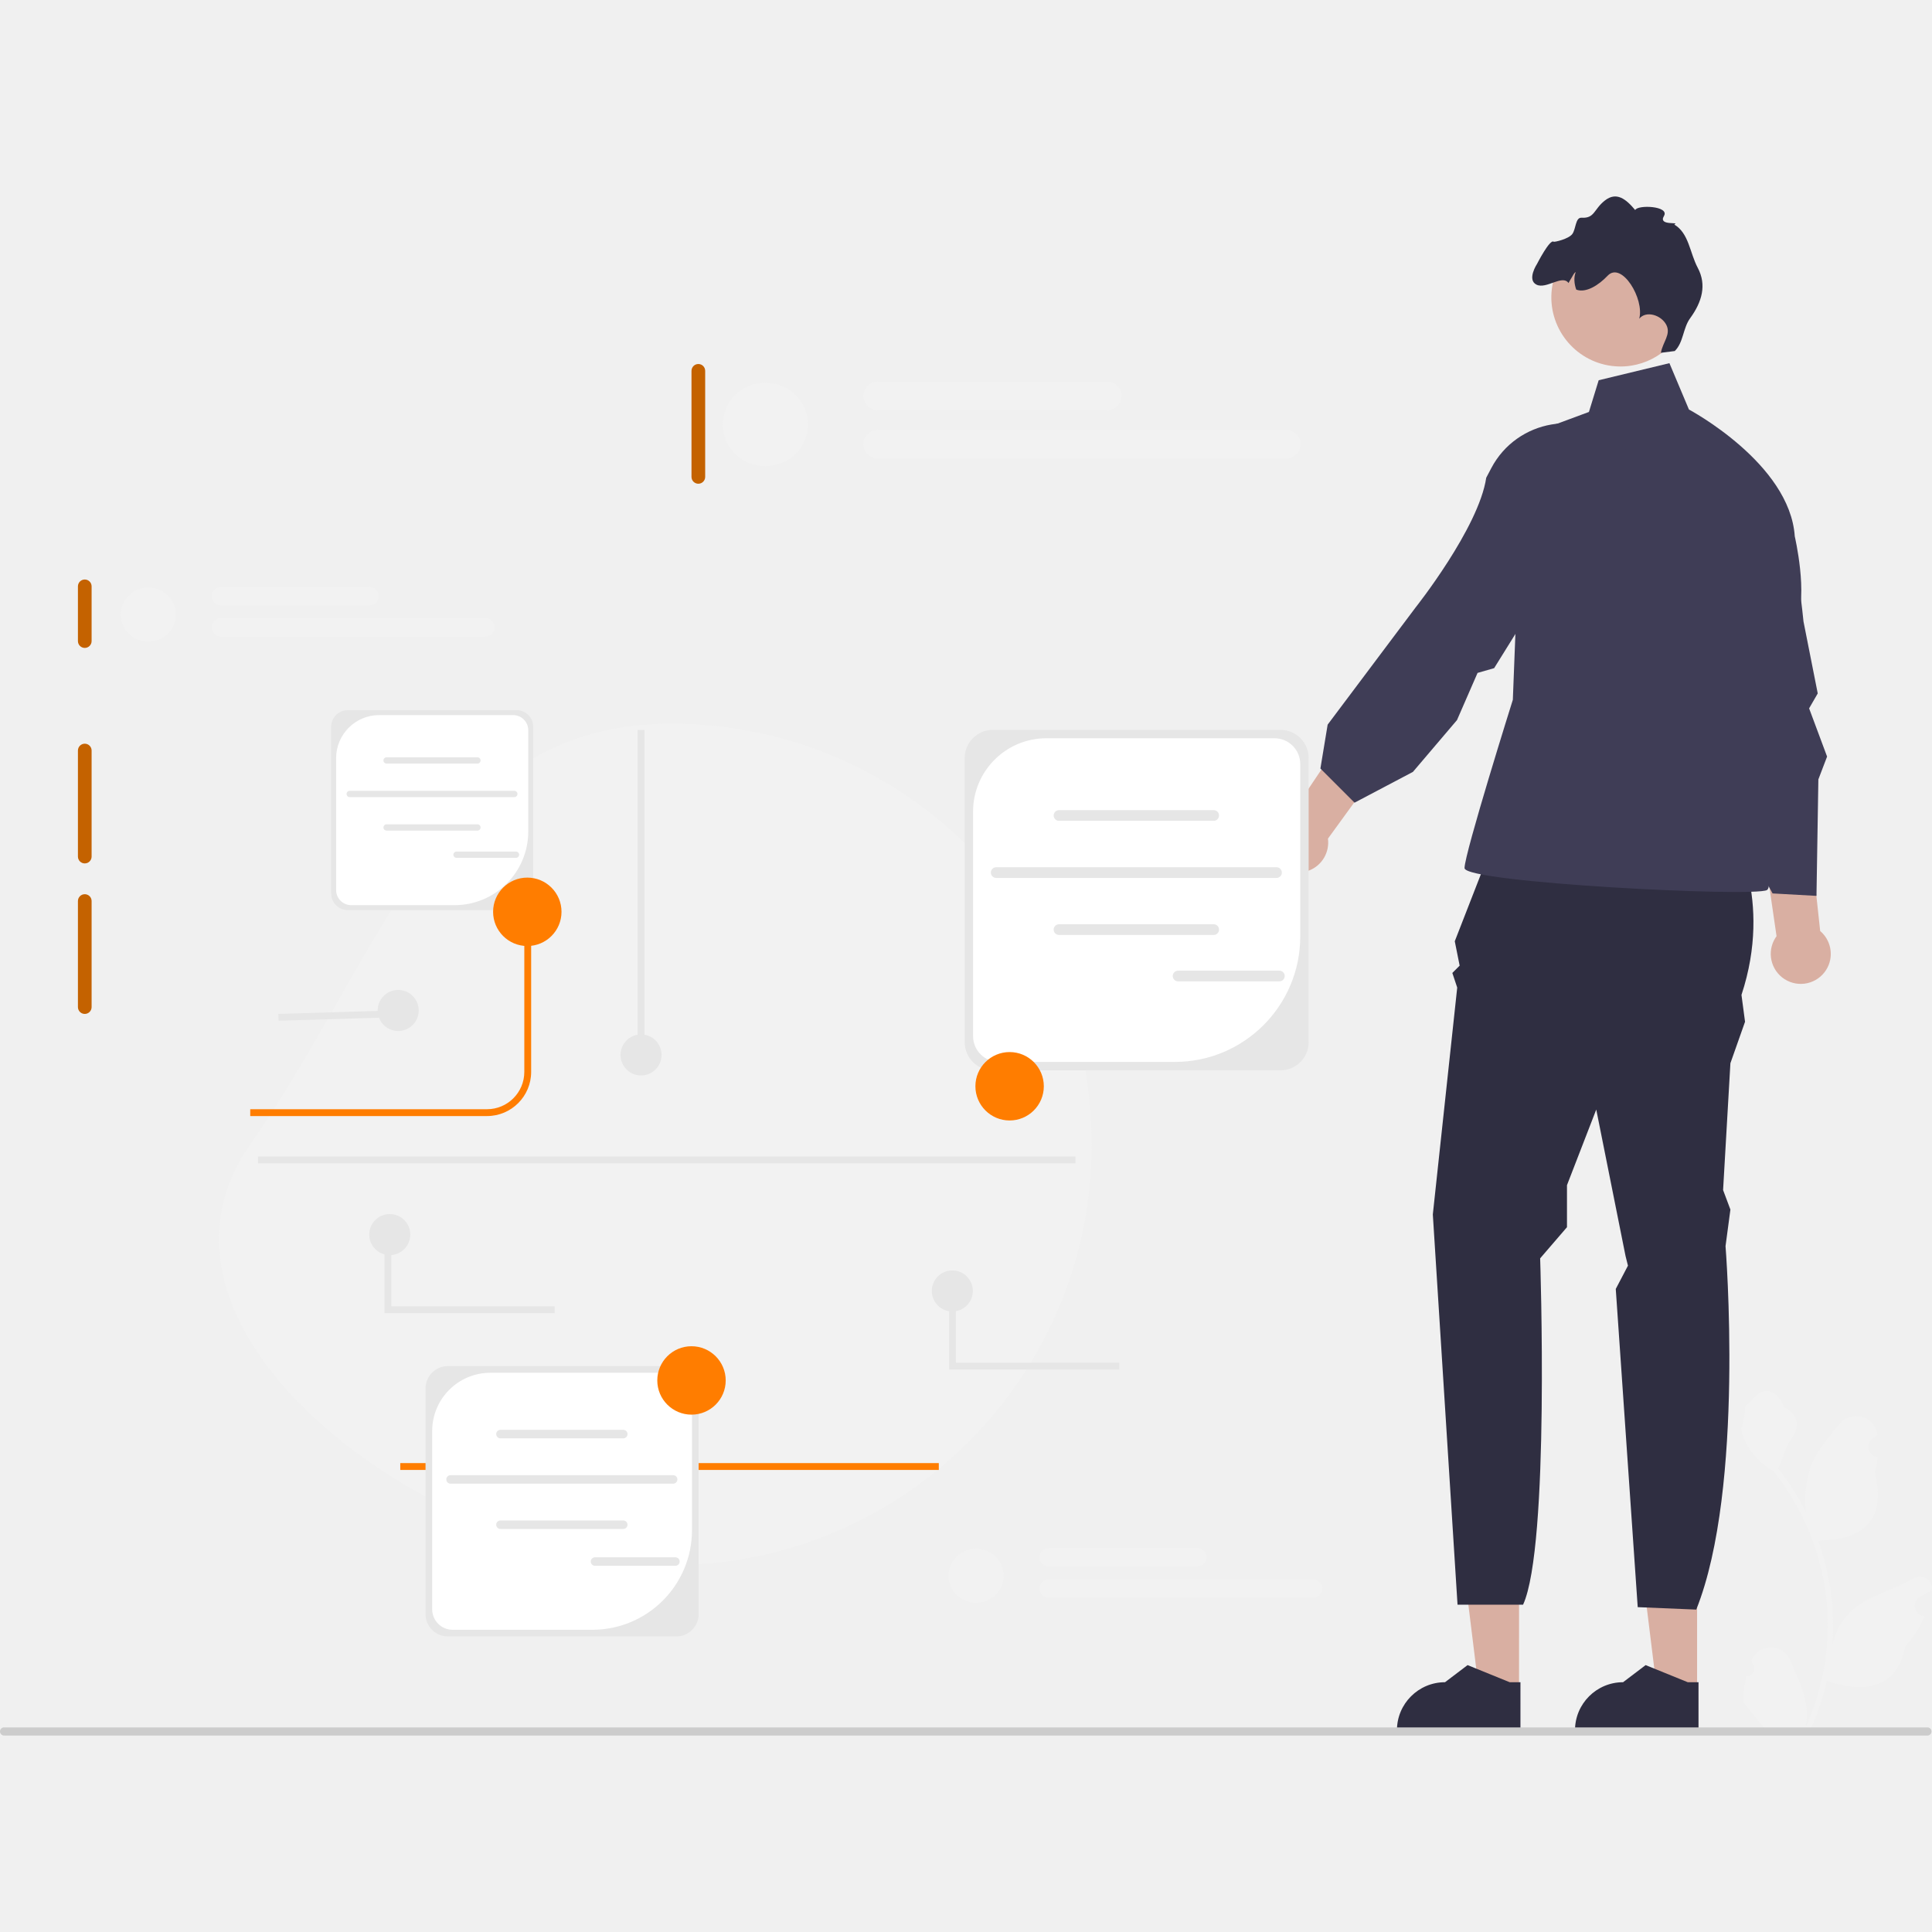
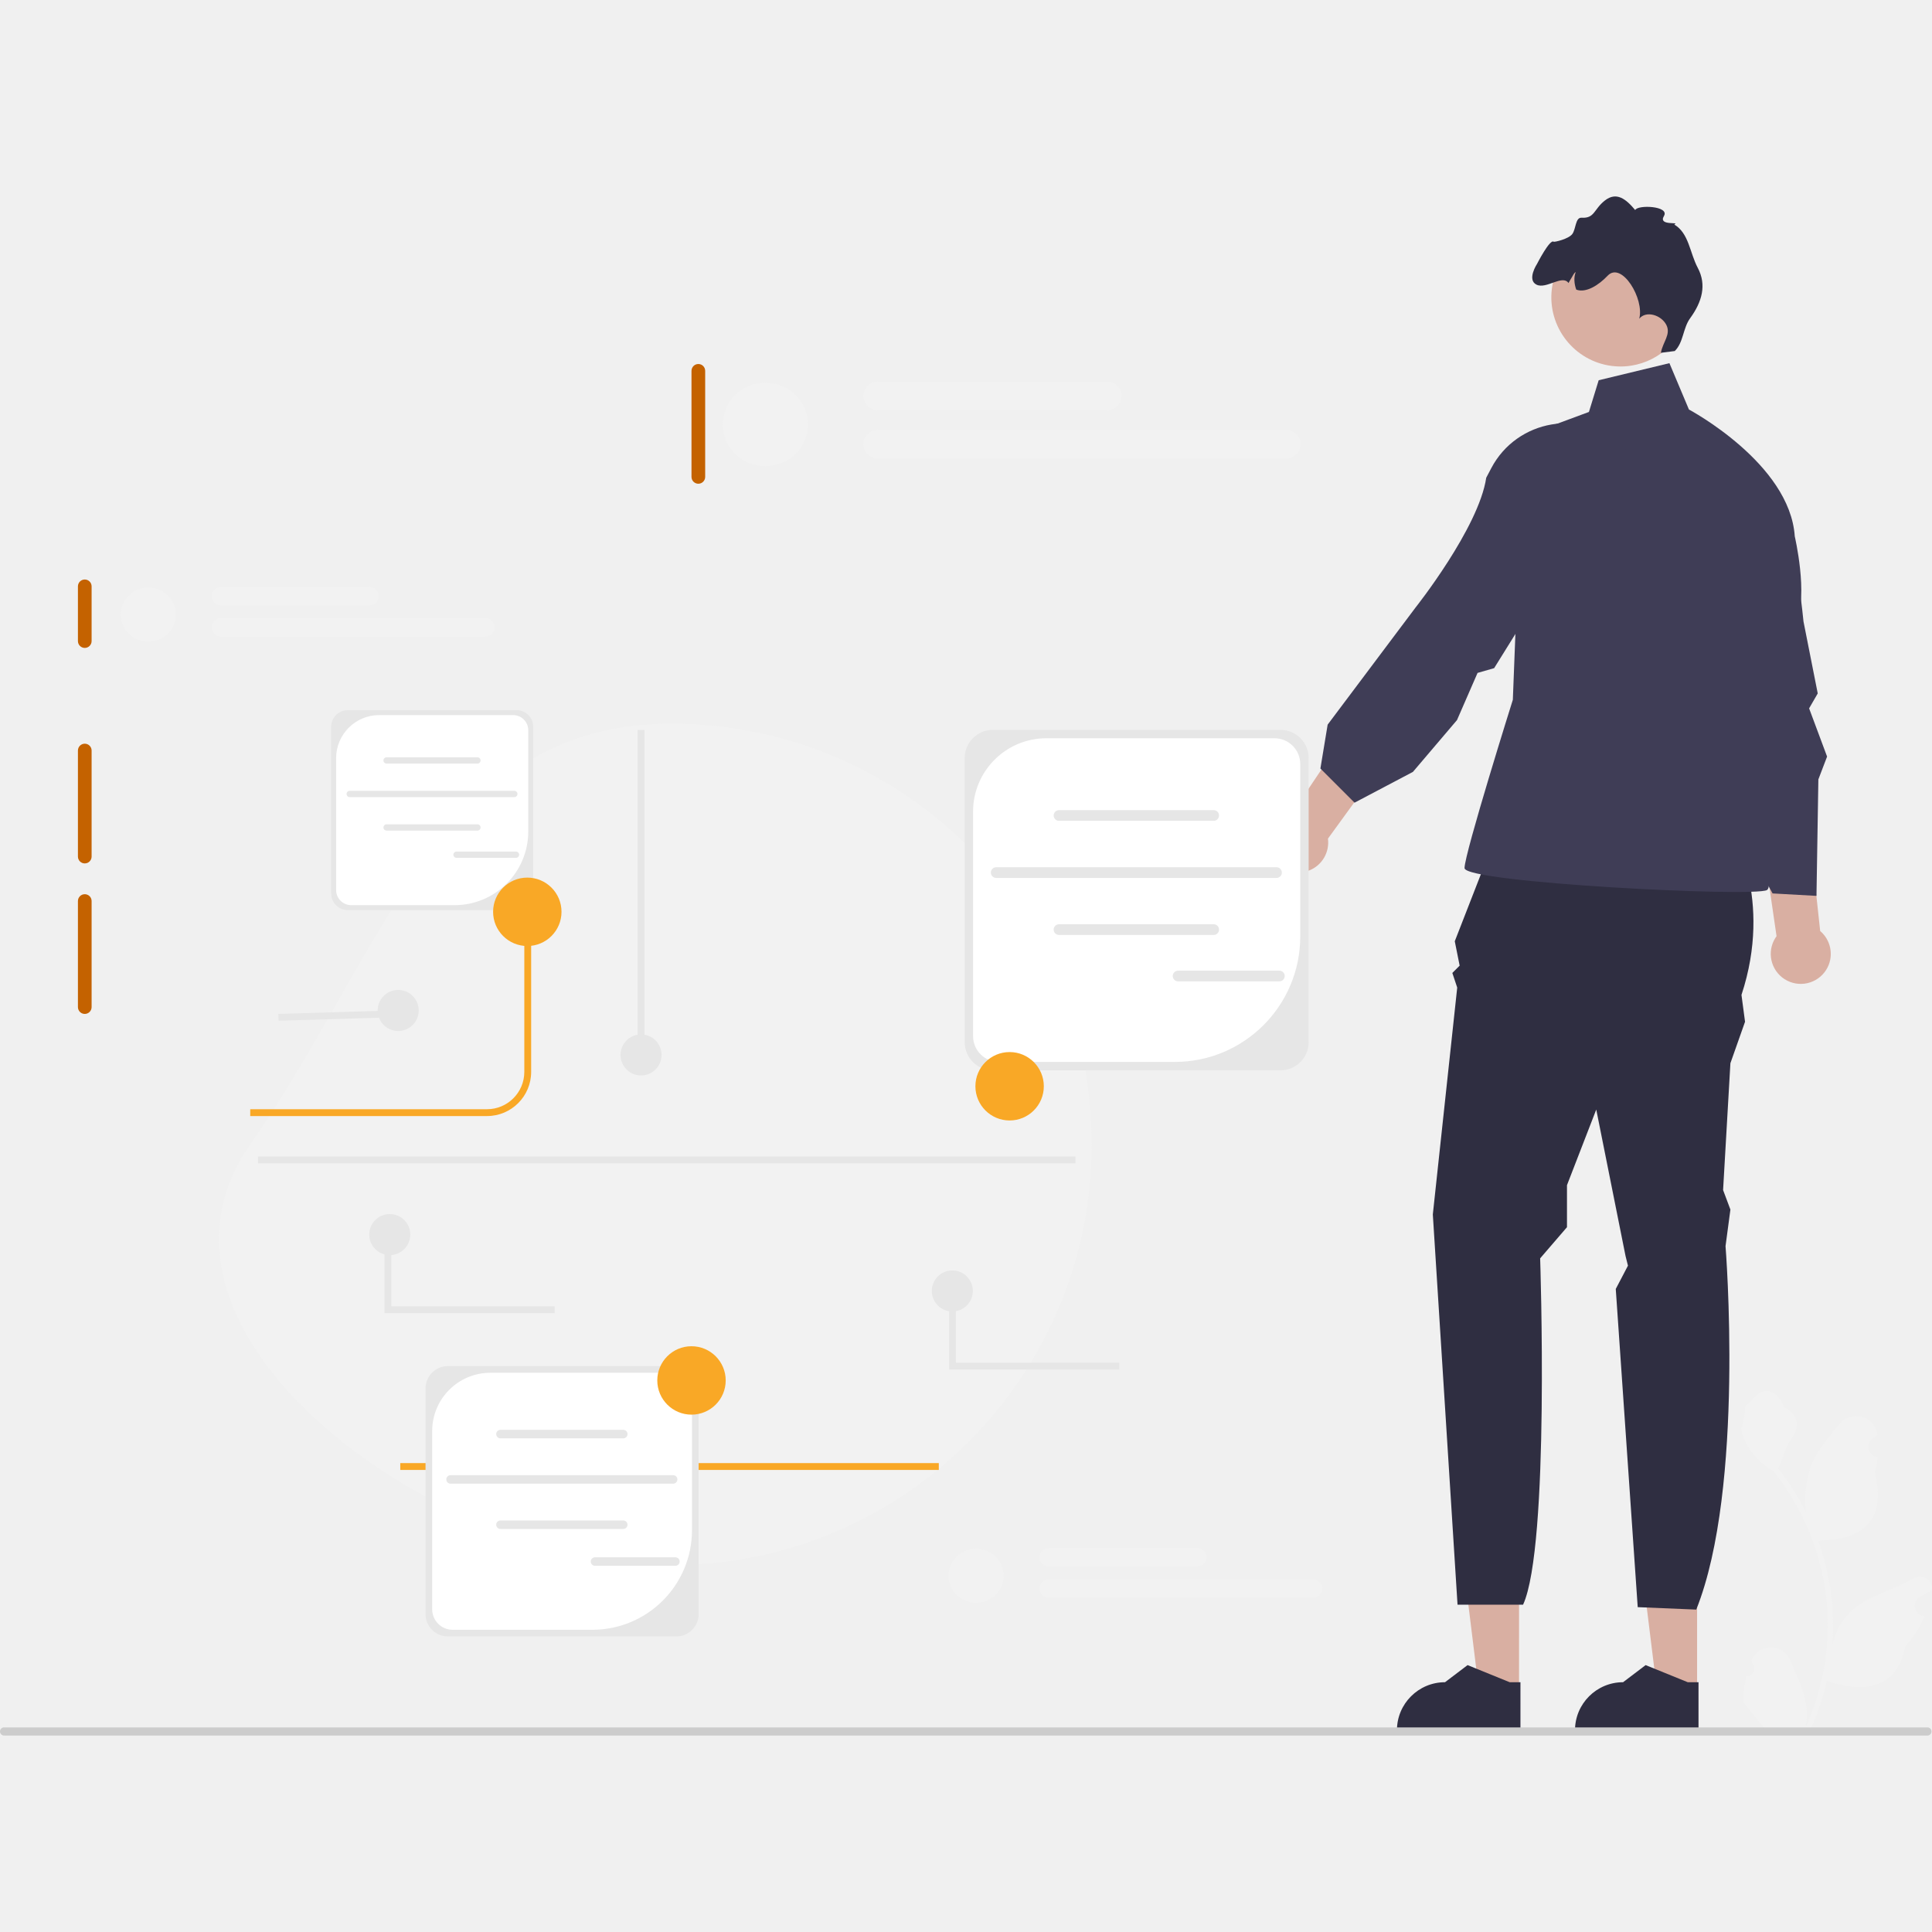
<svg xmlns="http://www.w3.org/2000/svg" width="500" height="500" viewBox="0 0 564.81 449.941">
  <g>
    <g>
      <polygon points="496.138 436.616 484.396 436.615 478.81 391.325 496.14 391.326 496.138 436.616" fill="#D9AFA2" />
      <path d="M496.551,448.865l-36.107-.001v-.457c.001-7.762,6.292-14.053,14.054-14.054h.001l6.595-5.004,12.306,5.004,3.152,0-.001,14.511Z" fill="#2f2e41" />
    </g>
    <g>
      <polygon points="444.083 436.616 432.341 436.615 426.756 391.325 444.085 391.326 444.083 436.616" fill="#D9AFA2" />
      <path d="M444.496,448.865l-36.107-.001v-.457c.001-7.762,6.292-14.053,14.054-14.054h.001l6.595-5.004,12.306,5.004,3.152,0-.001,14.511Z" fill="#2f2e41" />
    </g>
    <path d="M438.488,183.865l67.743,1.426s12.179,19.966,2.88,48.133l1.042,7.844-4.278,12.122-2.139,37.08,2.139,5.705-1.426,10.696s5.705,70.595-8.557,106.249l-17.114-.713-6.418-93.023,3.565-6.808-.713-2.852-8.557-42.785-8.557,22.105v12.282l-7.844,9.11s2.852,84.143-4.992,101.257h-19.16l-7.223-114.093,7.131-66.316-1.426-4.278,2.139-2.139-1.426-7.131,13.192-33.871-0-0Z" fill="#2f2e41" />
    <path d="M467.367,53.728l20.679-4.992,5.705,13.549s29.515,15.688,30.941,37.08c0,0,4,17.114,.435,24.958-3.565,7.844-18.54,32.802-18.54,32.802,0,0,13.548,43.498,9.983,45.637s-88.422-2.139-88.422-6.418,14.122-49.202,14.122-49.202l2.992-77.013,19.253-7.131,2.852-9.27,0-0Z" fill="#3f3d56" />
    <path d="M522.497,229.263c-4.328-2.181-6.069-7.458-3.888-11.786,.22-.436,.478-.838,.756-1.219l-11.507-78.893,15.931,.51,8.333,76.869c3.02,2.562,4.022,6.939,2.161,10.632-2.181,4.328-7.458,6.069-11.786,3.888h0Z" fill="#D9AFA2" />
    <path d="M371.338,192.028c-1.742-4.523,.511-9.602,5.033-11.344,.455-.175,.917-.3,1.379-.396l44.452-66.185,11.462,11.075-45.444,62.554c.518,3.926-1.679,7.842-5.538,9.329-4.522,1.743-9.601-.511-11.344-5.034Z" fill="#D9AFA2" />
    <path d="M493.468,117.466c-4.501-15.464,2.975-31.24,19.08-31.164,4.655,.022,8.271,1.373,9.274,5.112,3.508,13.086,5.421,32.841,5.421,32.841l4.162,21.032-2.521,4.367,5.255,14.095-2.549,6.668-.551,34.052-12.835-.713-14.142-25.959-5.408-3.216s4.342-41.972-4.295-54.057l-.89-3.058h0Z" fill="#3f3d56" />
    <path d="M435.975,79.41c7.505-14.25,26.72-17.625,38.251-6.381,3.333,3.25,4.996,6.734,3.119,10.119-6.568,11.85-21.793,24.609-21.793,24.609l-18.749,30.141-4.847,1.39-6.012,13.789-12.884,15.148-17.064,8.999-9.983-9.983,2.12-12.833,25.69-34.23s18.485-23.257,20.668-37.95l1.484-2.817v-0Z" fill="#3f3d56" />
    <path d="M471.297,49.56c.472,.057,.943,.099,1.412,.121,1.457,.08,2.897-.003,4.285-.238,4.216-.676,8.046-2.673,11.002-5.601,3.125-3.09,5.263-7.214,5.841-11.91,1.354-11.083-6.538-21.178-17.62-22.533-10.924-1.343-20.881,6.298-22.471,17.126-.025,.168-.051,.328-.069,.495-1.353,11.09,6.531,21.179,17.621,22.54v0Z" fill="#D9AFA2" />
    <path d="M449.187,25.783c2.871,1.42,7.562-3.044,9.358-.476,.292-.555,.614-1.092,.933-1.599,.288-.454,.7-1.424,1.177-1.59-.604,1.456-.47,3.429,.156,5.118,2.832,1.058,6.539-1.284,9.16-4.055,4.116-4.344,10.836,6.795,9.247,12.56,2.022-2.469,6.411-1.077,7.898,1.747,1.486,2.817-1.025,5.073-1.562,8.215l4.054-.515c2.558-2.491,2.379-6.689,4.485-9.576,3.518-4.832,4.881-9.762,2.237-14.749-2.346-4.409-2.565-10.116-6.869-12.658,1.881-.919-4.807,.517-3.021-2.479,1.794-2.99-7.769-3.353-8.393-1.751-2.733-3.271-5.489-5.427-8.851-2.806-3.302,2.578-2.96,5.288-6.837,5.046-1.819-.113-1.62,3.28-2.701,4.759-1.075,1.471-5.255,2.415-5.459,2.258-1.104-.864-4.86,6.49-4.86,6.49,0,0-3.046,4.623-.151,6.062h-0Z" fill="#2f2e41" />
  </g>
  <path d="M196.155,154.13c67.931,0,123,55.069,123,123s-55.069,123-123,123-161.945-67.351-123-123,55.069-123,123-123Z" fill="#f2f2f2" />
  <path d="M360.782,159.982c-1.103,0-2,.897-2,2v64c0,1.103,.897,2,2,2s2-.897,2-2v-64c0-1.103-.897-2-2-2Z" fill="#C46200" />
  <path d="M24.782,111.982c-1.103,0-2,.897-2,2v16c0,1.103,.897,2,2,2s2-.897,2-2v-16c0-1.103-.897-2-2-2Z" fill="#C46200" />
  <path d="M24.782,159.982c-1.103,0-2,.897-2,2v31c0,1.103,.897,2,2,2s2-.897,2-2v-31c0-1.103-.897-2-2-2Z" fill="#C46200" />
  <path d="M24.782,203.982c-1.103,0-2,.897-2,2v31c0,1.103,.897,2,2,2s2-.897,2-2v-31c0-1.103-.897-2-2-2Z" fill="#C46200" />
  <path d="M204.155,48.982c-1.103,0-2,.897-2,2v31c0,1.103,.897,2,2,2s2-.897,2-2v-31c0-1.103-.897-2-2-2Z" fill="#C46200" />
  <g>
    <path d="M510.551,432.608c2.066,.129,3.208-2.437,1.645-3.933l-.156-.618c.02-.05,.041-.099,.062-.148,2.089-4.982,9.17-4.947,11.241,.042,1.839,4.428,4.179,8.864,4.756,13.546,.258,2.067,.142,4.172-.316,6.2,4.308-9.411,6.575-19.687,6.575-30.021,0-2.597-.142-5.193-.433-7.783-.239-2.119-.568-4.224-.995-6.31-2.306-11.277-7.299-22.018-14.5-30.99-3.462-1.892-6.349-4.851-8.093-8.397-.626-1.279-1.117-2.655-1.35-4.056,.394,.052,1.486-5.949,1.188-6.317,.549-.833,1.532-1.247,2.131-2.06,2.982-4.043,7.091-3.337,9.236,2.157,4.582,2.313,4.627,6.148,1.815,9.837-1.789,2.347-2.035,5.522-3.604,8.035,.162,.207,.329,.407,.491,.614,2.961,3.798,5.522,7.88,7.681,12.169-.61-4.766,.291-10.508,1.826-14.21,1.748-4.217,5.025-7.769,7.91-11.415,3.466-4.379,10.573-2.468,11.184,3.083,.006,.054,.012,.107,.017,.161-.429,.242-.849,.499-1.259,.77-2.339,1.547-1.531,5.174,1.241,5.602l.063,.01c-.155,1.544-.42,3.074-.807,4.579,3.702,14.316-4.29,19.53-15.701,19.764-.252,.129-.497,.258-.749,.381,1.156,3.255,2.08,6.594,2.764,9.979,.614,2.99,1.04,6.013,1.279,9.049,.297,3.83,.271,7.68-.052,11.503l.019-.136c.82-4.211,3.107-8.145,6.427-10.87,4.946-4.063,11.933-5.559,17.268-8.824,2.568-1.572,5.859,.459,5.411,3.437l-.022,.143c-.794,.323-1.569,.698-2.319,1.117-.429,.242-.848,.499-1.259,.77-2.339,1.547-1.531,5.174,1.241,5.602l.063,.01c.045,.006,.084,.013,.129,.019-1.363,3.236-3.262,6.239-5.639,8.829-2.315,12.497-12.256,13.683-22.89,10.044h-.006c-1.163,5.064-2.861,10.011-5.044,14.726h-18.02c-.065-.2-.123-.407-.181-.607,1.666,.103,3.346,.006,4.986-.297-1.337-1.641-2.674-3.294-4.011-4.935-.032-.032-.058-.065-.084-.097-.678-.84-1.363-1.673-2.041-2.512l-0-.001c-.042-2.578,.267-5.147,.879-7.64l.001-0-0-0Z" fill="#f2f2f2" />
    <path d="M0,448.751c0,.66,.53,1.19,1.19,1.19H563.48c.66,0,1.19-.53,1.19-1.19,0-.66-.53-1.19-1.19-1.19H1.19c-.66,0-1.19,.53-1.19,1.19Z" fill="#ccc" />
  </g>
-   <path d="M142.376,268.839H73.155v-2h69.221c6.013,0,10.905-4.893,10.905-10.906v-46.803h2v46.803c0,7.116-5.789,12.906-12.905,12.906h0Z" fill="#ff7d00" />
-   <rect x="117.019" y="370.294" width="157.436" height="2" fill="#ff7d00" />
+   <path d="M142.376,268.839H73.155v-2h69.221c6.013,0,10.905-4.893,10.905-10.906v-46.803h2v46.803c0,7.116-5.789,12.906-12.905,12.906h0Z" fill="#F9A826" />
+   <rect x="117.019" y="370.294" width="157.436" height="2" fill="#F9A826" />
  <g>
    <path d="M374.343,255.466h-84.092c-4.538,0-8.23-3.692-8.23-8.23v-83.066c0-4.538,3.692-8.23,8.23-8.23h84.092c4.538,0,8.23,3.692,8.23,8.23v83.066c0,4.538-3.692,8.23-8.23,8.23Z" fill="#e6e6e6" />
    <path d="M305.912,158.392c-11.84,0-21.438,9.598-21.438,21.438v65.643c0,4.164,3.376,7.54,7.54,7.54h51.42c20.262,0,36.687-16.425,36.687-36.687v-50.394c0-4.164-3.376-7.54-7.54-7.54h-66.669v0Z" fill="#fff" />
    <g>
      <path d="M354.819,182.532h-45.221c-.863,0-1.565-.702-1.565-1.565s.702-1.564,1.565-1.564h45.221c.863,0,1.564,.702,1.564,1.564s-.702,1.565-1.564,1.565Z" fill="#e6e6e6" />
      <path d="M354.819,215.895h-45.221c-.863,0-1.565-.702-1.565-1.565s.702-1.564,1.565-1.564h45.221c.863,0,1.564,.702,1.564,1.564s-.702,1.565-1.564,1.565Z" fill="#e6e6e6" />
      <path d="M373.182,199.224h-81.947c-.863,0-1.565-.702-1.565-1.565s.702-1.564,1.565-1.564h81.947c.863,0,1.564,.702,1.564,1.564s-.702,1.565-1.564,1.565Z" fill="#e6e6e6" />
    </g>
    <path d="M374.019,229.461h-29.604c-.863,0-1.565-.702-1.565-1.565s.702-1.564,1.565-1.564h29.604c.863,0,1.564,.702,1.564,1.564s-.702,1.565-1.564,1.565Z" fill="#e6e6e6" />
  </g>
  <g>
    <path d="M197.711,420.97h-66.775c-3.604,0-6.535-2.932-6.535-6.535v-65.96c0-3.604,2.932-6.535,6.535-6.535h66.775c3.604,0,6.535,2.932,6.535,6.535v65.96c0,3.604-2.932,6.535-6.535,6.535h-0Z" fill="#e6e6e6" />
    <path d="M143.372,343.887c-9.402,0-17.024,7.622-17.024,17.024v52.125c0,3.307,2.681,5.987,5.987,5.987h40.831c16.089,0,29.132-13.043,29.132-29.132v-40.016c0-3.307-2.681-5.987-5.987-5.987h-52.94l0-0Z" fill="#fff" />
    <g>
      <path d="M182.208,363.055h-35.908c-.685,0-1.242-.557-1.242-1.242s.557-1.242,1.242-1.242h35.908c.685,0,1.242,.557,1.242,1.242s-.557,1.242-1.242,1.242Z" fill="#e6e6e6" />
      <path d="M182.208,389.548h-35.908c-.685,0-1.242-.557-1.242-1.242s.557-1.242,1.242-1.242h35.908c.685,0,1.242,.557,1.242,1.242s-.557,1.242-1.242,1.242Z" fill="#e6e6e6" />
      <path d="M196.79,376.311h-65.071c-.685,0-1.242-.557-1.242-1.242s.557-1.242,1.242-1.242h65.071c.685,0,1.242,.557,1.242,1.242s-.557,1.242-1.242,1.242Z" fill="#e6e6e6" />
    </g>
    <path d="M197.454,400.32h-23.507c-.685,0-1.242-.557-1.242-1.242s.557-1.242,1.242-1.242h23.507c.685,0,1.242,.557,1.242,1.242s-.557,1.242-1.242,1.242Z" fill="#e6e6e6" />
  </g>
  <g>
    <path d="M151.04,208.626h-49.383c-2.665,0-4.833-2.168-4.833-4.833v-48.78c0-2.665,2.168-4.833,4.833-4.833h49.383c2.665,0,4.833,2.168,4.833,4.833v48.78c0,2.665-2.168,4.833-4.833,4.833h-0Z" fill="#e6e6e6" />
    <path d="M110.854,151.619c-6.953,0-12.59,5.637-12.59,12.59v38.549c0,2.446,1.982,4.428,4.428,4.428h30.196c11.899,0,21.545-9.646,21.545-21.545v-29.594c0-2.446-1.982-4.428-4.428-4.428h-39.151v-0Z" fill="#fff" />
    <g>
      <path d="M139.575,165.795h-26.556c-.507,0-.919-.412-.919-.919s.412-.919,.919-.919h26.556c.507,0,.919,.412,.919,.919s-.412,.919-.919,.919Z" fill="#e6e6e6" />
      <path d="M139.575,185.388h-26.556c-.507,0-.919-.412-.919-.919s.412-.919,.919-.919h26.556c.507,0,.919,.412,.919,.919s-.412,.919-.919,.919Z" fill="#e6e6e6" />
      <path d="M150.358,175.598h-48.123c-.507,0-.919-.412-.919-.919s.412-.919,.919-.919h48.123c.507,0,.919,.412,.919,.919s-.412,.919-.919,.919Z" fill="#e6e6e6" />
    </g>
    <path d="M150.85,193.354h-17.385c-.507,0-.919-.412-.919-.919s.412-.919,.919-.919h17.385c.507,0,.919,.412,.919,.919s-.412,.919-.919,.919Z" fill="#e6e6e6" />
  </g>
-   <circle cx="295.155" cy="260.13" r="10" fill="#ff7d00" />
-   <circle cx="154.155" cy="209.13" r="10" fill="#ff7d00" />
-   <circle cx="202.155" cy="346.13" r="10" fill="#ff7d00" />
+   <circle cx="295.155" cy="260.13" r="10" fill="#F9A826" />
+   <circle cx="154.155" cy="209.13" r="10" fill="#F9A826" />
+   <circle cx="202.155" cy="346.13" r="10" fill="#F9A826" />
  <g>
    <ellipse cx="223.756" cy="66.652" rx="12.463" ry="12.201" fill="#f2f2f2" />
    <path d="M323.669,62.478h-67.085c-2.301,0-4.174-1.872-4.174-4.174s1.873-4.174,4.174-4.174h67.085c2.301,0,4.174,1.872,4.174,4.174s-1.873,4.174-4.174,4.174Z" fill="#f2f2f2" />
    <path d="M376.023,76.605h-119.438c-2.301,0-4.174-1.872-4.174-4.174s1.873-4.174,4.174-4.174h119.438c2.301,0,4.174,1.872,4.174,4.174s-1.873,4.174-4.174,4.174Z" fill="#f2f2f2" />
  </g>
  <g>
    <ellipse cx="43.359" cy="122.234" rx="8.066" ry="7.896" fill="#f2f2f2" />
    <path d="M108.021,119.533h-43.416c-1.489,0-2.701-1.212-2.701-2.701s1.212-2.701,2.701-2.701h43.416c1.489,0,2.701,1.212,2.701,2.701s-1.212,2.701-2.701,2.701Z" fill="#f2f2f2" />
    <path d="M141.904,128.676H64.605c-1.489,0-2.701-1.212-2.701-2.701s1.212-2.701,2.701-2.701h77.299c1.489,0,2.701,1.212,2.701,2.701s-1.212,2.701-2.701,2.701Z" fill="#f2f2f2" />
  </g>
  <g>
    <ellipse cx="285.359" cy="403.234" rx="8.066" ry="7.896" fill="#f2f2f2" />
    <path d="M350.021,400.533h-43.416c-1.489,0-2.701-1.212-2.701-2.701s1.212-2.701,2.701-2.701h43.416c1.489,0,2.701,1.212,2.701,2.701s-1.212,2.701-2.701,2.701Z" fill="#f2f2f2" />
    <path d="M383.904,409.676h-77.299c-1.489,0-2.701-1.212-2.701-2.701s1.212-2.701,2.701-2.701h77.299c1.489,0,2.701,1.212,2.701,2.701s-1.212,2.701-2.701,2.701Z" fill="#f2f2f2" />
  </g>
  <rect x="186.405" y="155.97" width="2" height="95" fill="#e6e6e6" />
  <circle cx="187.405" cy="250.97" r="6" fill="#e6e6e6" />
  <circle cx="278.405" cy="319.97" r="6" fill="#e6e6e6" />
  <circle cx="116.405" cy="237.97" r="6" fill="#e6e6e6" />
  <rect x="81.398" y="238.476" width="32.828" height="2.001" transform="translate(-7.20166 3.0694) rotate(-1.73401)" fill="#e6e6e6" />
  <polygon points="327.216 342.94 277.46 342.94 277.46 319.97 279.46 319.97 279.46 340.94 327.216 340.94 327.216 342.94" fill="#e6e6e6" />
  <circle cx="113.942" cy="303.486" r="6" fill="#e6e6e6" />
  <polygon points="162.161 326.455 112.405 326.455 112.405 303.486 114.405 303.486 114.405 324.455 162.161 324.455 162.161 326.455" fill="#e6e6e6" />
  <rect x="75.423" y="280.655" width="238.982" height="2" fill="#e6e6e6" />
</svg>
